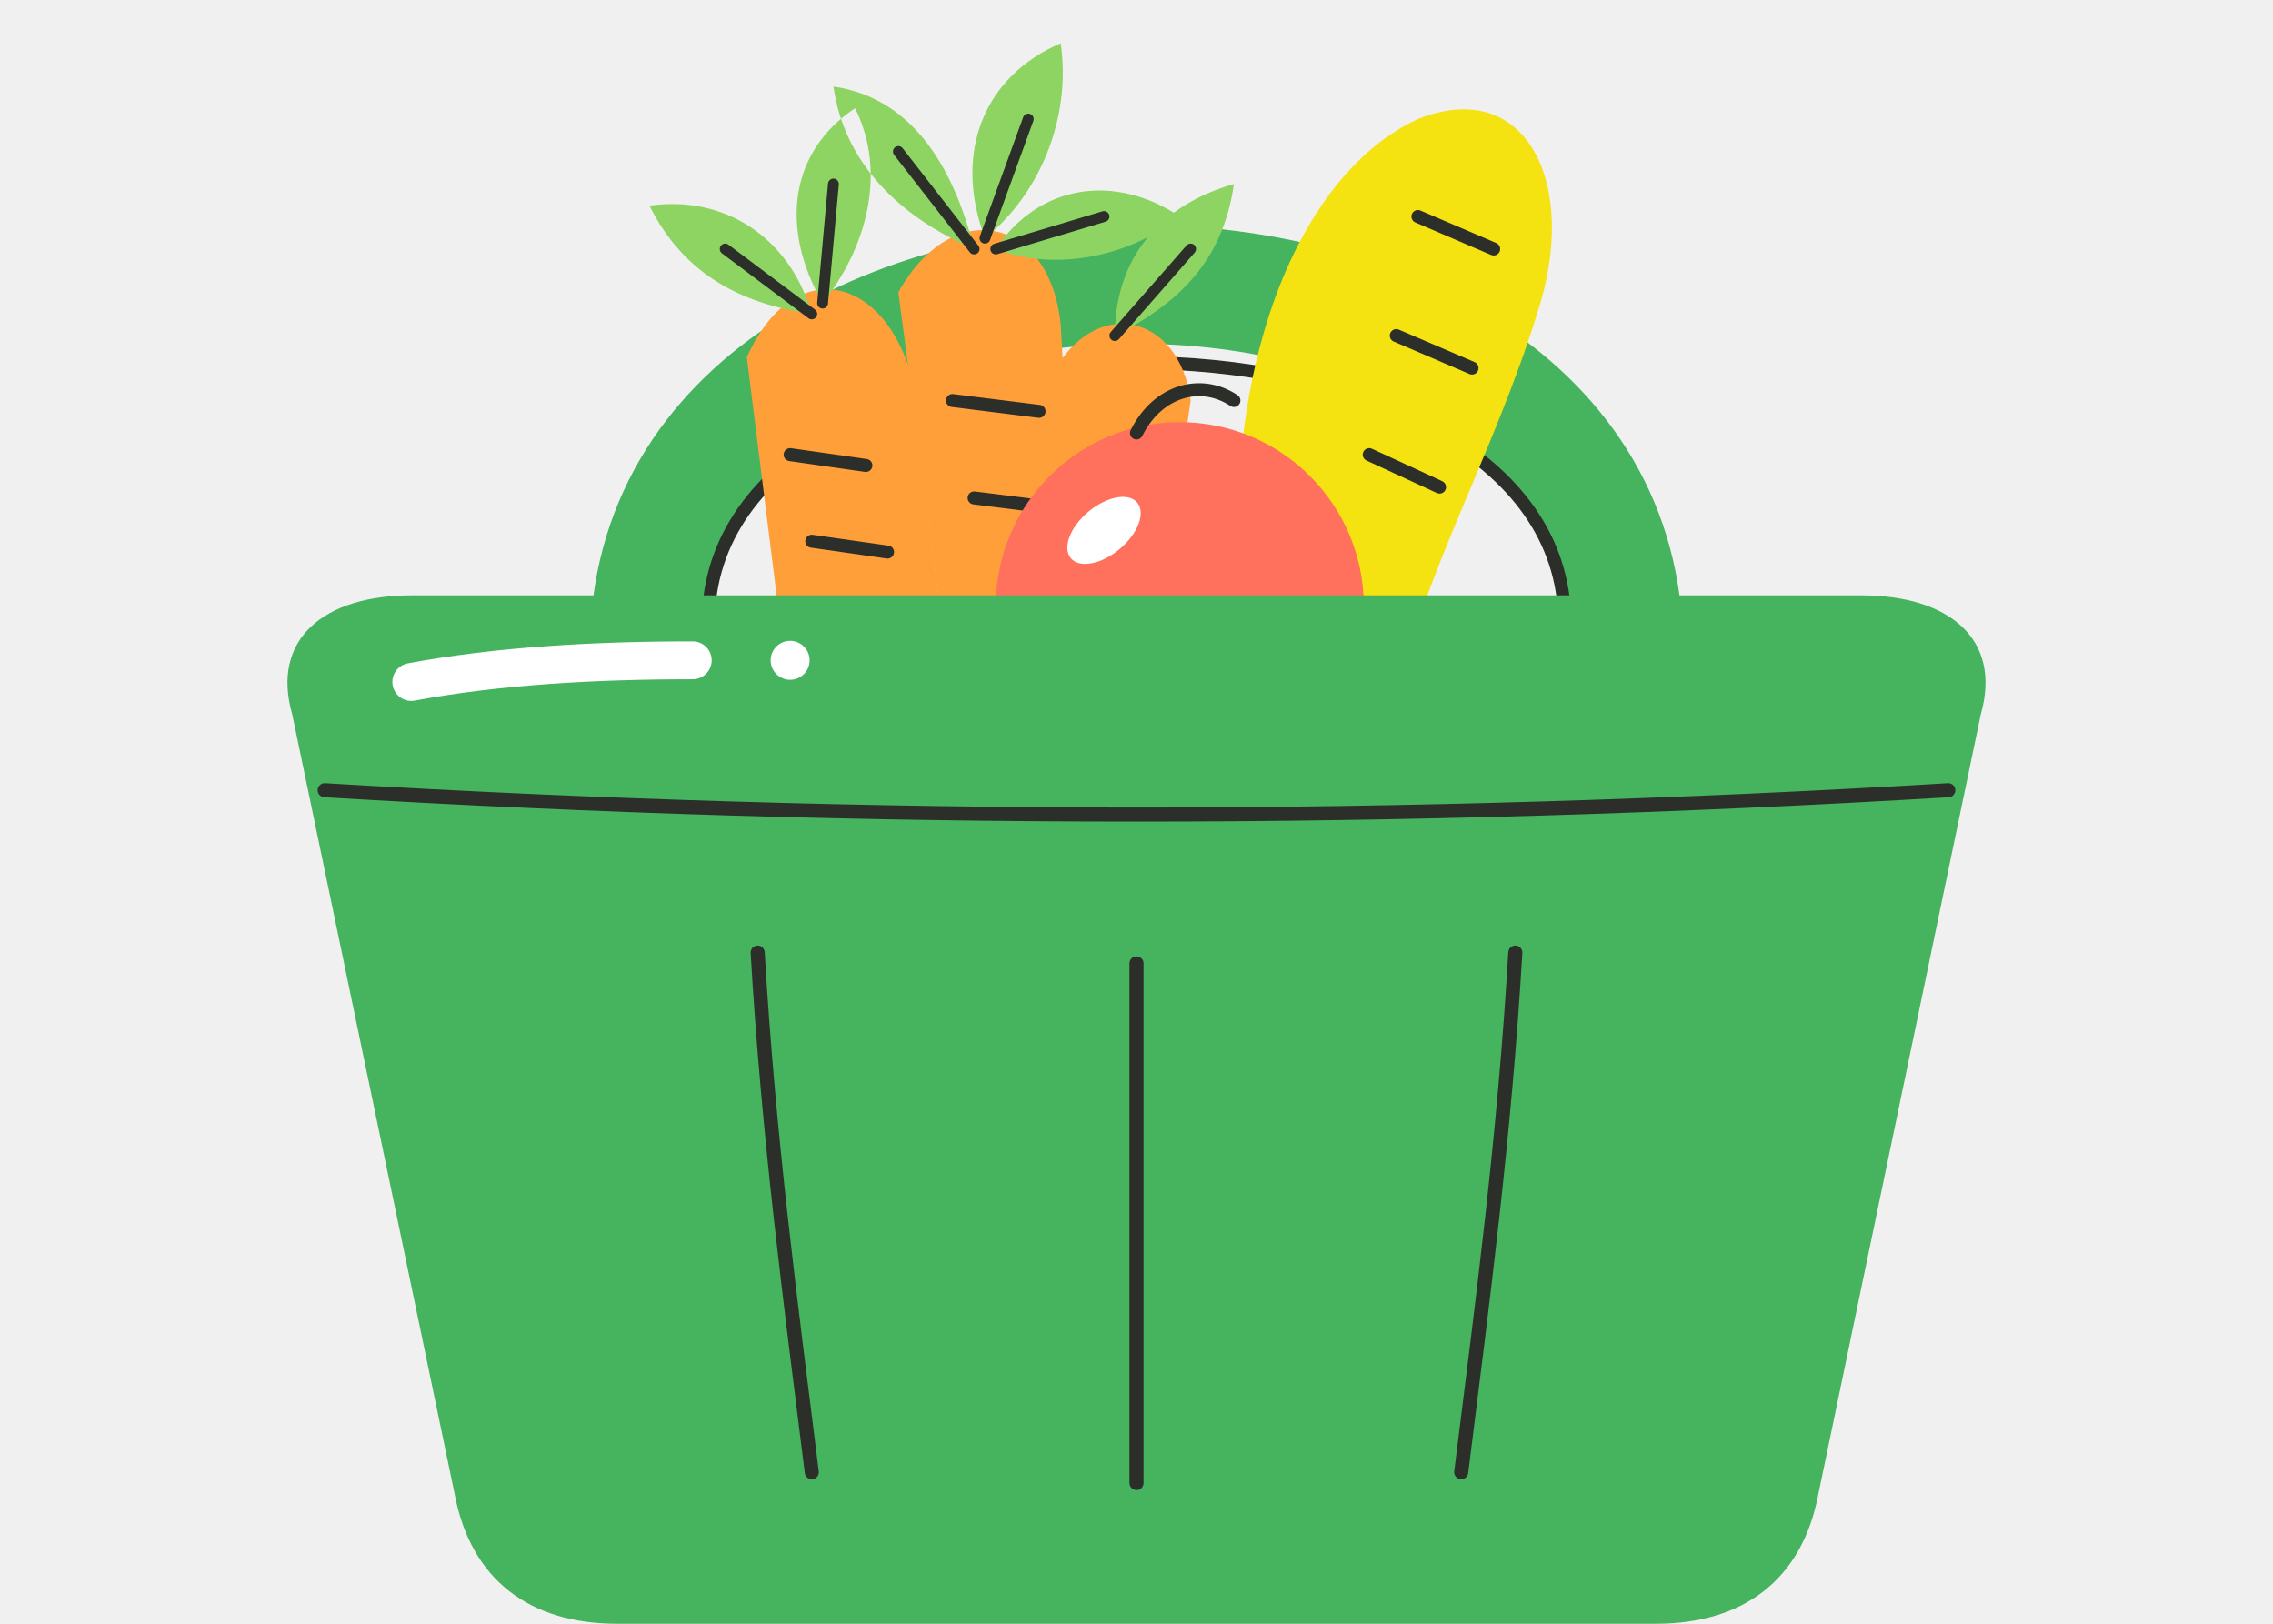
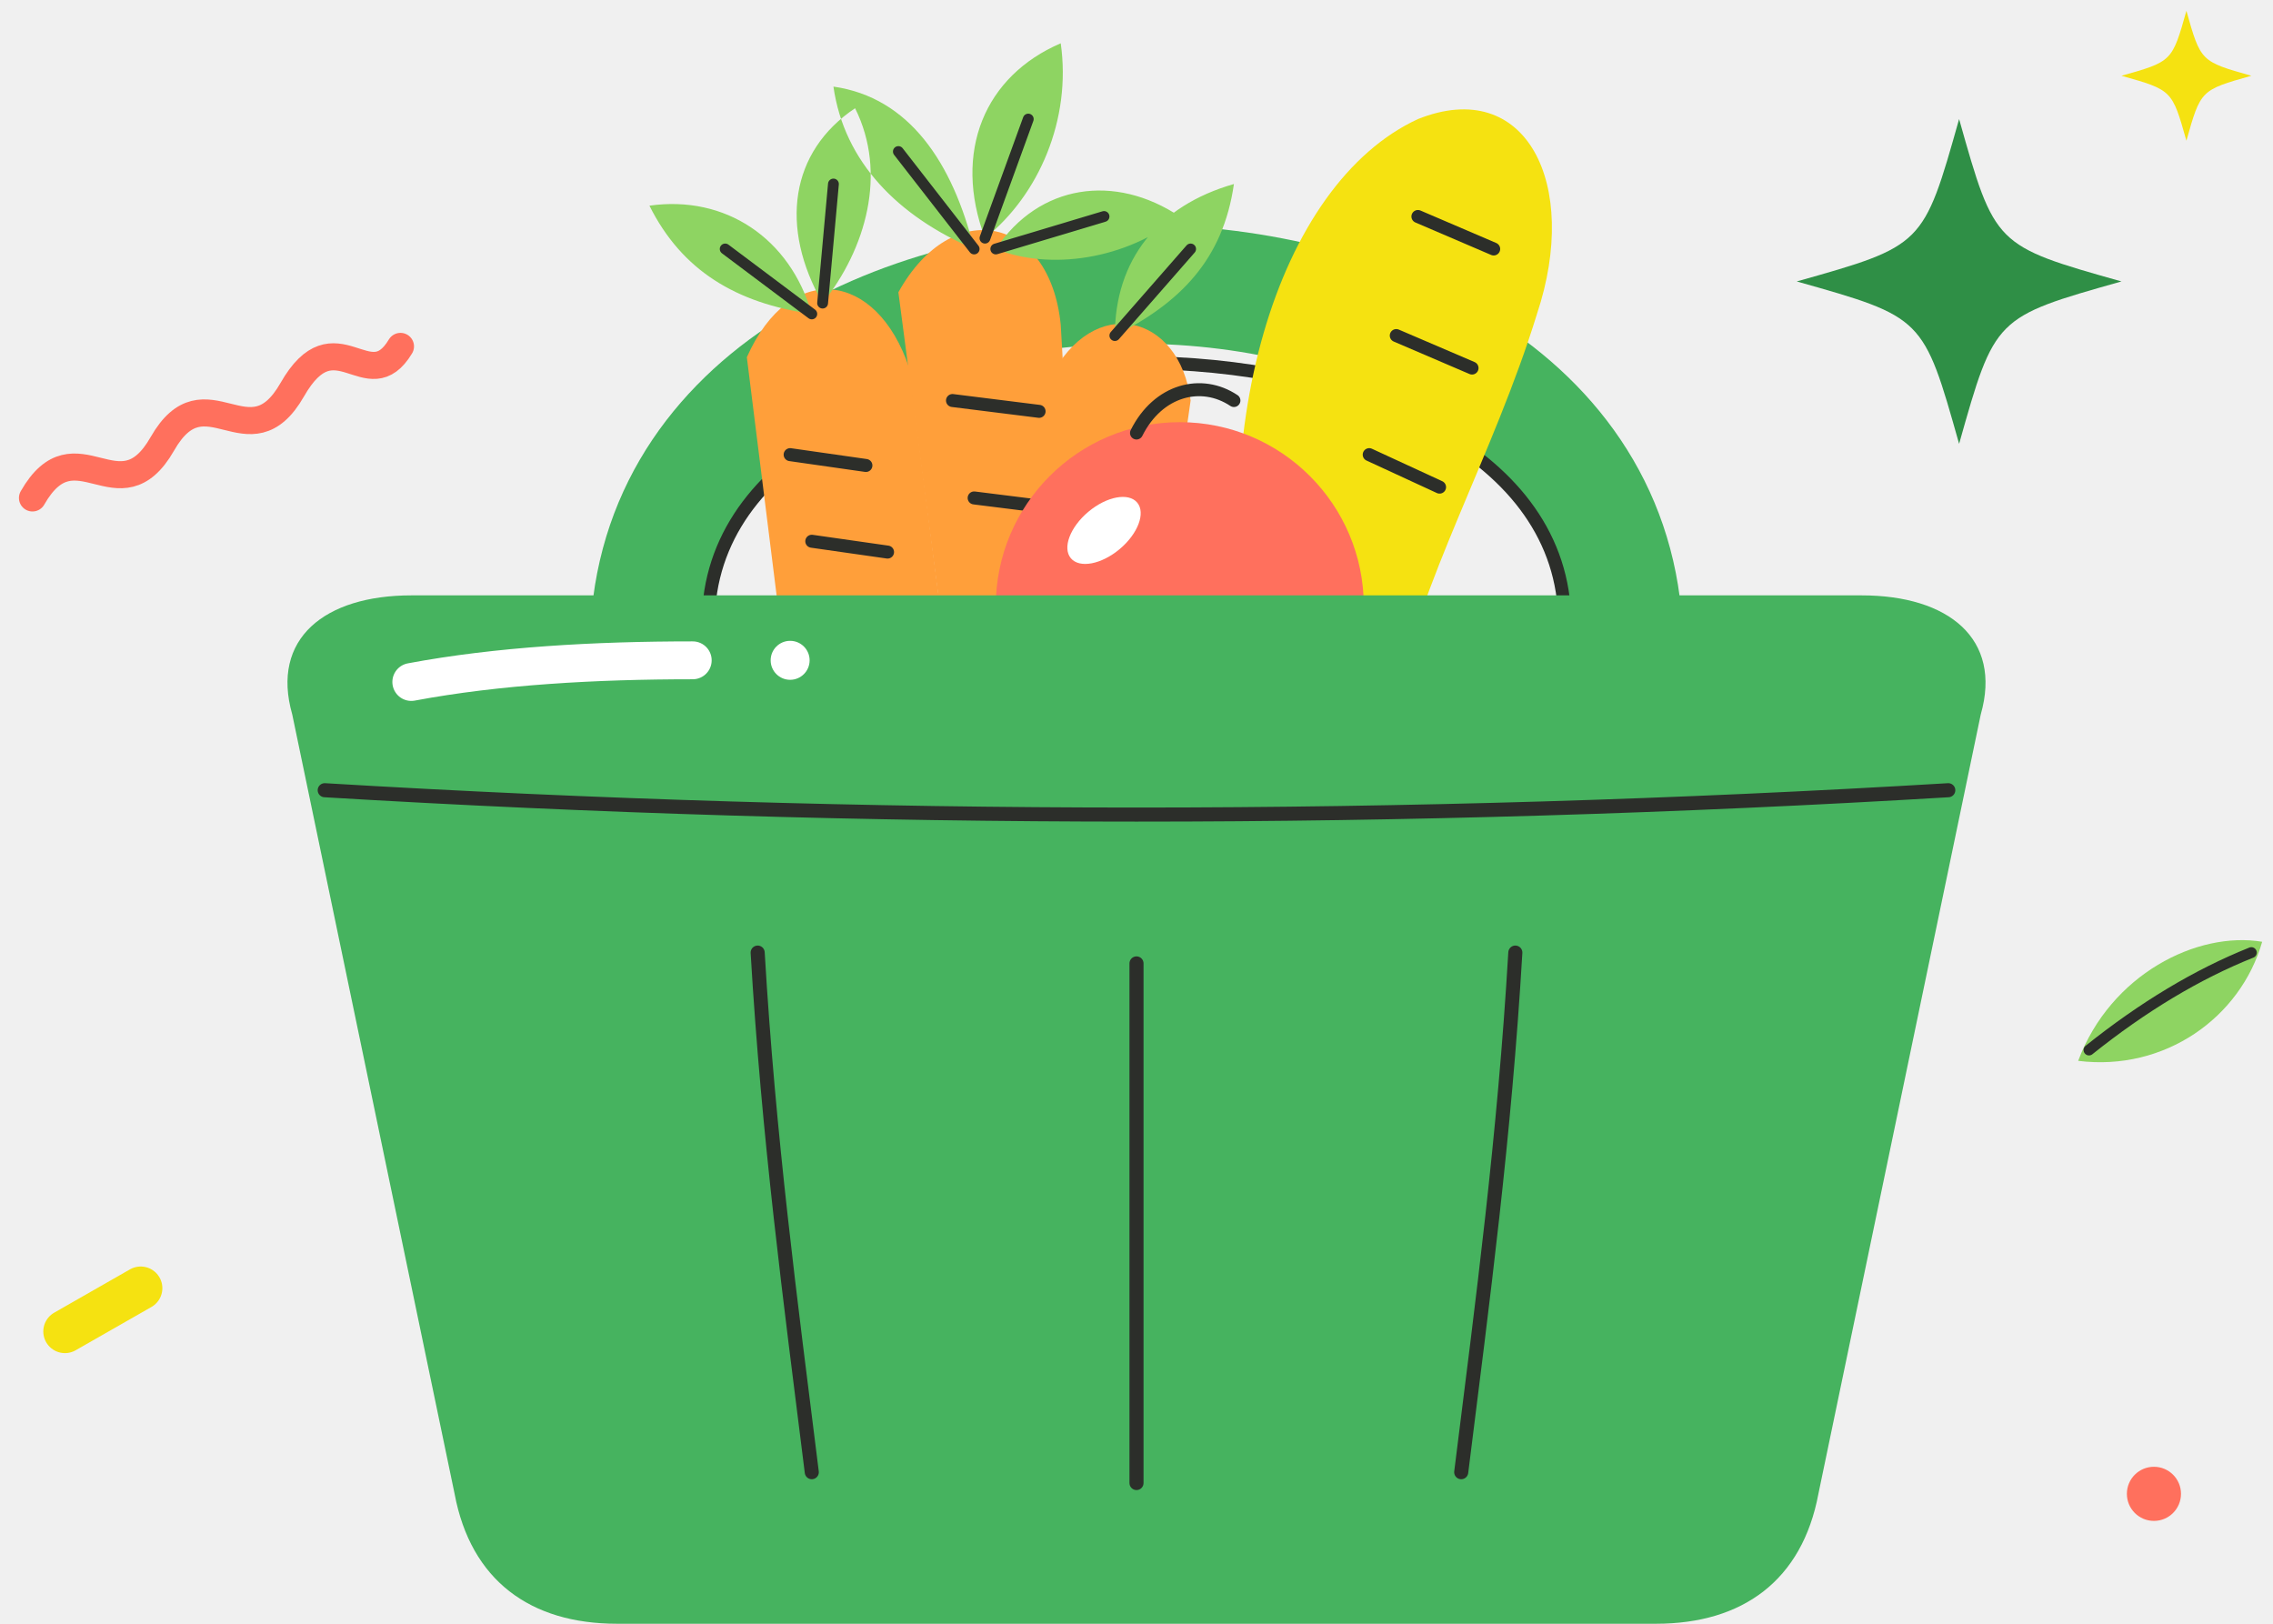
<svg xmlns="http://www.w3.org/2000/svg" viewBox="0 0 420 300" fill="none">
+   <style>
+     .tw{transform-box:fill-box;transform-origin:center;animation:tw 5s ease-in-out infinite}
+     .tw2{animation-delay:1.7s;animation-duration:4.2s}
+     @keyframes tw{0%,78%,100%{transform:scale(1) rotate(0)}86%{transform:scale(1.3) rotate(18deg)}93%{transform:scale(.92) rotate(-4deg)}}
+     @media (prefers-reduced-motion:reduce){.tw{animation:none}}
+   </style>
+   <path class="tw" d="M362 22 C 368.6 45.4, 368.6 45.4, 392 52 C 368.6 58.6, 368.6 58.6, 362 82 C 355.4 58.6, 355.4 58.6, 332 52 C 355.4 45.4, 355.4 45.4, 362 22 Z" fill="#2f8f46" />
+   <path class="tw tw2" d="M404 2 C 406.64 11.36, 406.64 11.36, 416 14 C 406.64 16.64, 406.64 16.64, 404 26 C 401.36 16.64, 401.36 16.64, 392 14 C 401.36 11.36, 401.36 11.36, 404 2 Z" fill="#f5e211" />
+   <path d="M6 92 c 8 -14, 16 4, 24 -10 s 16 4, 24 -10 s 14 2, 20 -8" stroke="#ff705d" stroke-width="5" stroke-linecap="round" />
+   <path d="M384 196 c 6 -16, 22 -24, 34 -22 c -4 14, -18 24, -34 22 Z" fill="#8ed462" />
+   <path d="M386 194 c 10 -8, 20 -14, 30 -18" stroke="#2C2E2A" stroke-width="2" stroke-linecap="round" />
+   <path d="M12 246 l 14 -8" stroke="#f5e211" stroke-width="8" stroke-linecap="round" />
+   <circle cx="398" cy="276" r="5" fill="#ff705d" />
  <path d="M120 120 C 120 30, 300 30, 300 120" stroke="#46b35f" stroke-width="22" stroke-linecap="round" />
  <path d="M131 112 C 136 52, 284 52, 289 112" stroke="#2C2E2A" stroke-width="2.4" stroke-linecap="round" />
  <path d="M232 128 C 222 80, 236 34, 262 22 C 282 14, 292 34, 284 58 C 276 84, 262 108, 258 130 Z" fill="#f5e211" />
  <path d="M262 40 l14 6 M258 62 l14 6 M253 84 l13 6" stroke="#2C2E2A" stroke-width="2.4" stroke-linecap="round" />
  <path d="M138 66 c 8 -18, 24 -16, 30 2 L 176 130 L 146 130 Z" fill="#ff9f3a" />
  <path d="M166 54 c 10 -18, 28 -14, 30 6 L 200 130 L 176 130 Z" fill="#ff9f3a" />
  <path d="M194 70 c 8 -16, 24 -12, 26 4 L 212 130 L 200 130 Z" fill="#ff9f3a" />
  <path d="M146 84 l 14 2 M150 100 l 14 2 M176 74 l 16 2 M180 92 l 16 2" stroke="#2C2E2A" stroke-width="2.4" stroke-linecap="round" />
  <path d="M150 58 c -4 -14, -16 -22, -30 -20 c 6 12, 16 18, 30 20 Z M152 56 c -8 -14, -6 -28, 6 -36 c 6 12, 2 26, -6 36 Z M180 46 c -4 -16, -12 -28, -26 -30 c 2 14, 12 24, 26 30 Z M182 44 c -6 -16, 0 -30, 14 -36 c 2 14, -4 28, -14 36 Z M184 46 c 8 -12, 22 -14, 34 -6 c -10 8, -24 10, -34 6 Z M206 62 c 0 -14, 8 -24, 22 -28 c -2 14, -10 22, -22 28 Z" fill="#8ed462" />
  <path d="M150 58 l -16 -12 M152 56 l 2 -22 M180 46 l -14 -18 M182 44 l 8 -22 M184 46 l 20 -6 M206 62 l 14 -16" stroke="#2C2E2A" stroke-width="2" stroke-linecap="round" />
  <circle cx="218" cy="112" r="34" fill="#ff705d" />
  <path d="M210 80 c 4 -8 12 -10 18 -6" stroke="#2C2E2A" stroke-width="2.4" stroke-linecap="round" />
  <ellipse cx="204" cy="98" rx="8" ry="4.5" transform="rotate(-40 204 98)" fill="#fff" />
  <path d="M54 132 C 50 118, 60 110, 76 110 L 344 110 C 360 110, 370 118, 366 132 L 336 276 C 333 292, 322 300, 306 300 L 114 300 C 98 300, 87 292, 84 276 Z" fill="#46b35f" />
  <path d="M60 146 C 160 152, 260 152, 360 146" stroke="#2C2E2A" stroke-width="2.6" stroke-linecap="round" />
  <path d="M140 176 C 142 210, 146 240, 150 272" stroke="#2C2E2A" stroke-width="2.6" stroke-linecap="round" />
  <path d="M210 178 C 210 212, 210 242, 210 274" stroke="#2C2E2A" stroke-width="2.6" stroke-linecap="round" />
  <path d="M280 176 C 278 210, 274 240, 270 272" stroke="#2C2E2A" stroke-width="2.6" stroke-linecap="round" />
  <path d="M76 126 C 92 123, 110 122, 128 122" stroke="#fff" stroke-width="7" stroke-linecap="round" />
  <circle cx="146" cy="122" r="3.6" fill="#fff" />
</svg>
